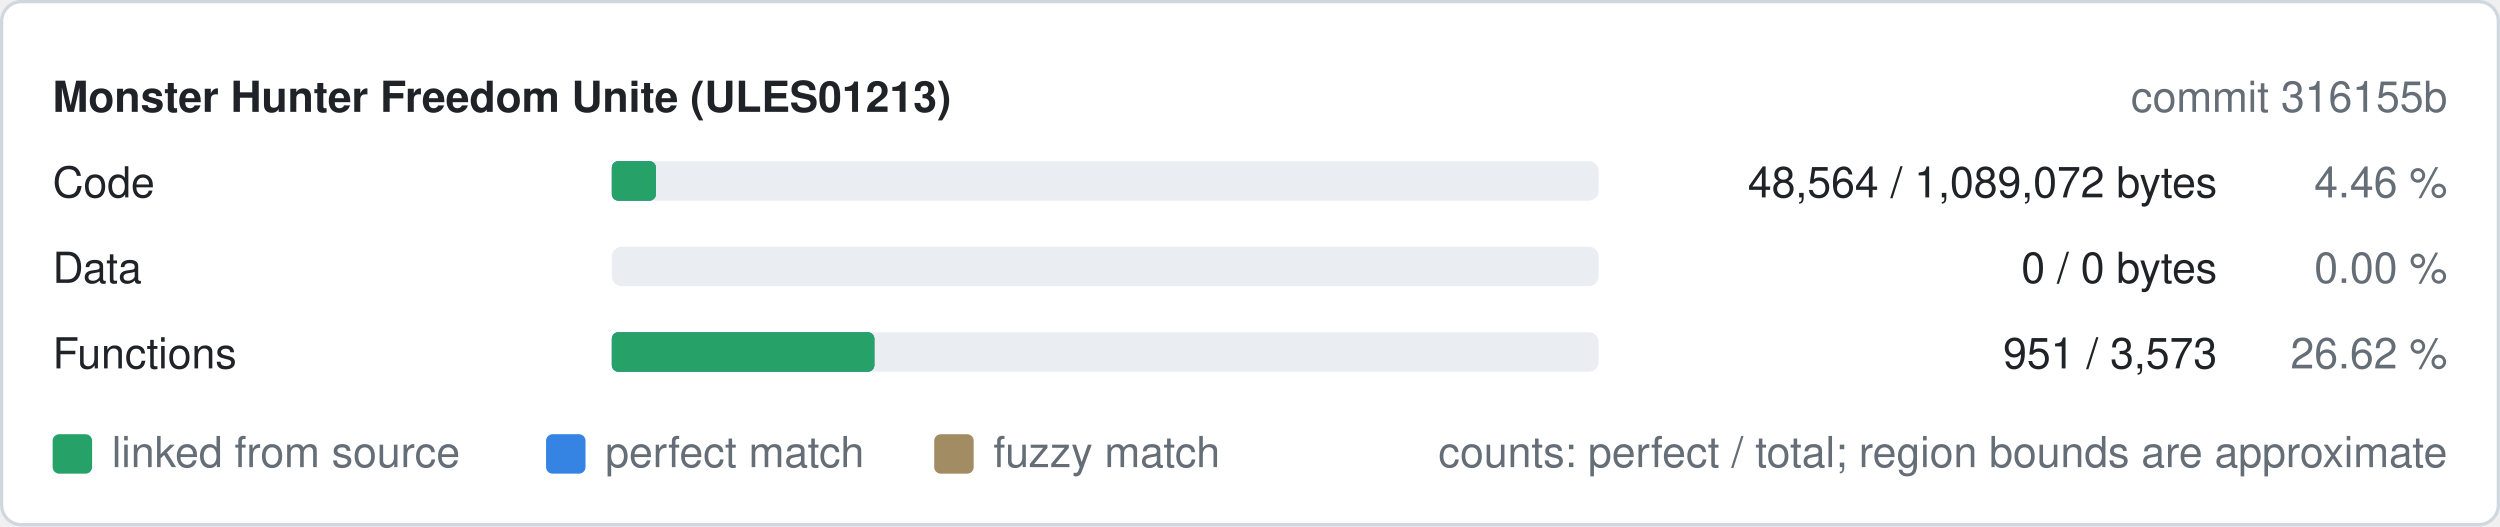
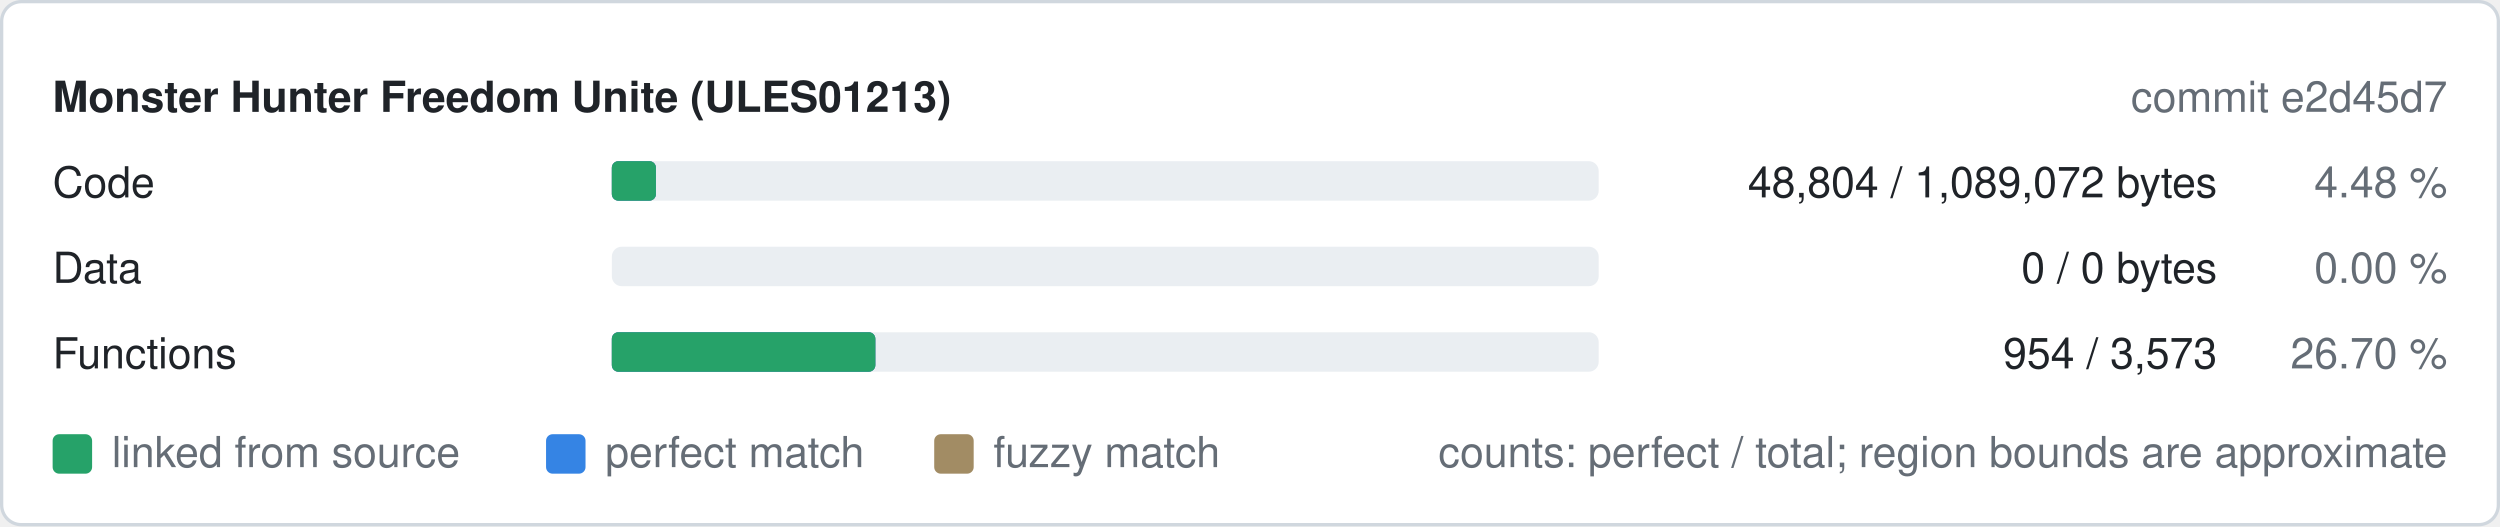
<svg xmlns="http://www.w3.org/2000/svg" width="760" height="160" viewBox="0 0 760 160" role="img" aria-label="Decompilation progress of ULES01213">
  <style>
text{font-family:-apple-system,BlinkMacSystemFont,"Segoe UI",Helvetica,Arial,sans-serif;font-size:13px}
.b{font-weight:600}
.bg{fill:#ffffff;stroke:#d0d7de}.t{fill:#1f2328}.m{fill:#656d76}.track{fill:#eaeef2}.fuzzy{fill:#a28c64}.perfect{fill:#3584e4}.linked{fill:#26a269}
@media (prefers-color-scheme: dark){.bg{fill:#0d1117;stroke:#30363d}.t{fill:#e6edf3}.m{fill:#8d96a0}.track{fill:#21262d}.fuzzy{fill:#a28c64}.perfect{fill:#3584e4}.linked{fill:#2ec27e}}
</style>
  <rect class="bg" x="0.5" y="0.5" width="759" height="159" rx="6" />
  <text class="t b" x="16" y="34">Monster Hunter Freedom Unite (ULES01213)</text>
-   <text class="m" x="744" y="34" text-anchor="end">commit 316155b</text>
+   <text class="m" x="744" y="34" text-anchor="end">commit e2d45d7</text>
  <text class="t" x="16" y="60">Code</text>
  <rect class="track" x="186" y="49" width="300" height="12" rx="3" />
  <rect class="fuzzy" x="186" y="49" width="13.4" height="12" rx="2" />
  <rect class="perfect" x="186" y="49" width="13.4" height="12" rx="2" />
  <rect class="linked" x="186" y="49" width="13.4" height="12" rx="2" />
-   <text class="t" x="674" y="60" text-anchor="end">48,564 / 1,089,072 bytes</text>
-   <text class="m" x="744" y="60" text-anchor="end">4.46 %</text>
+   <text class="t" x="674" y="60" text-anchor="end">48,804 / 1,089,072 bytes</text>
+   <text class="m" x="744" y="60" text-anchor="end">4.48 %</text>
  <text class="t" x="16" y="86">Data</text>
  <rect class="track" x="186" y="75" width="300" height="12" rx="3" />
  <text class="t" x="674" y="86" text-anchor="end">0 / 0 bytes</text>
  <text class="m" x="744" y="86" text-anchor="end">0.00 %</text>
  <text class="t" x="16" y="112">Functions</text>
  <rect class="track" x="186" y="101" width="300" height="12" rx="3" />
-   <rect class="fuzzy" x="186" y="101" width="79.8" height="12" rx="2" />
-   <rect class="perfect" x="186" y="101" width="79.8" height="12" rx="2" />
-   <rect class="linked" x="186" y="101" width="79.8" height="12" rx="2" />
-   <text class="t" x="674" y="112" text-anchor="end">951 / 3,573</text>
-   <text class="m" x="744" y="112" text-anchor="end">26.62 %</text>
+   <rect class="fuzzy" x="186" y="101" width="80.1" height="12" rx="2" />
+   <rect class="perfect" x="186" y="101" width="80.1" height="12" rx="2" />
+   <rect class="linked" x="186" y="101" width="80.1" height="12" rx="2" />
+   <text class="t" x="674" y="112" text-anchor="end">954 / 3,573</text>
+   <text class="m" x="744" y="112" text-anchor="end">26.70 %</text>
  <rect class="linked" x="16" y="132" width="12" height="12" rx="2" />
  <text class="m" x="34" y="142">linked from source</text>
  <rect class="perfect" x="166" y="132" width="12" height="12" rx="2" />
  <text class="m" x="184" y="142">perfect match</text>
  <rect class="fuzzy" x="284" y="132" width="12" height="12" rx="2" />
  <text class="m" x="302" y="142">fuzzy match</text>
  <text class="m" x="744" y="142" text-anchor="end">counts: perfect / total; region bounds are approximate</text>
</svg>
